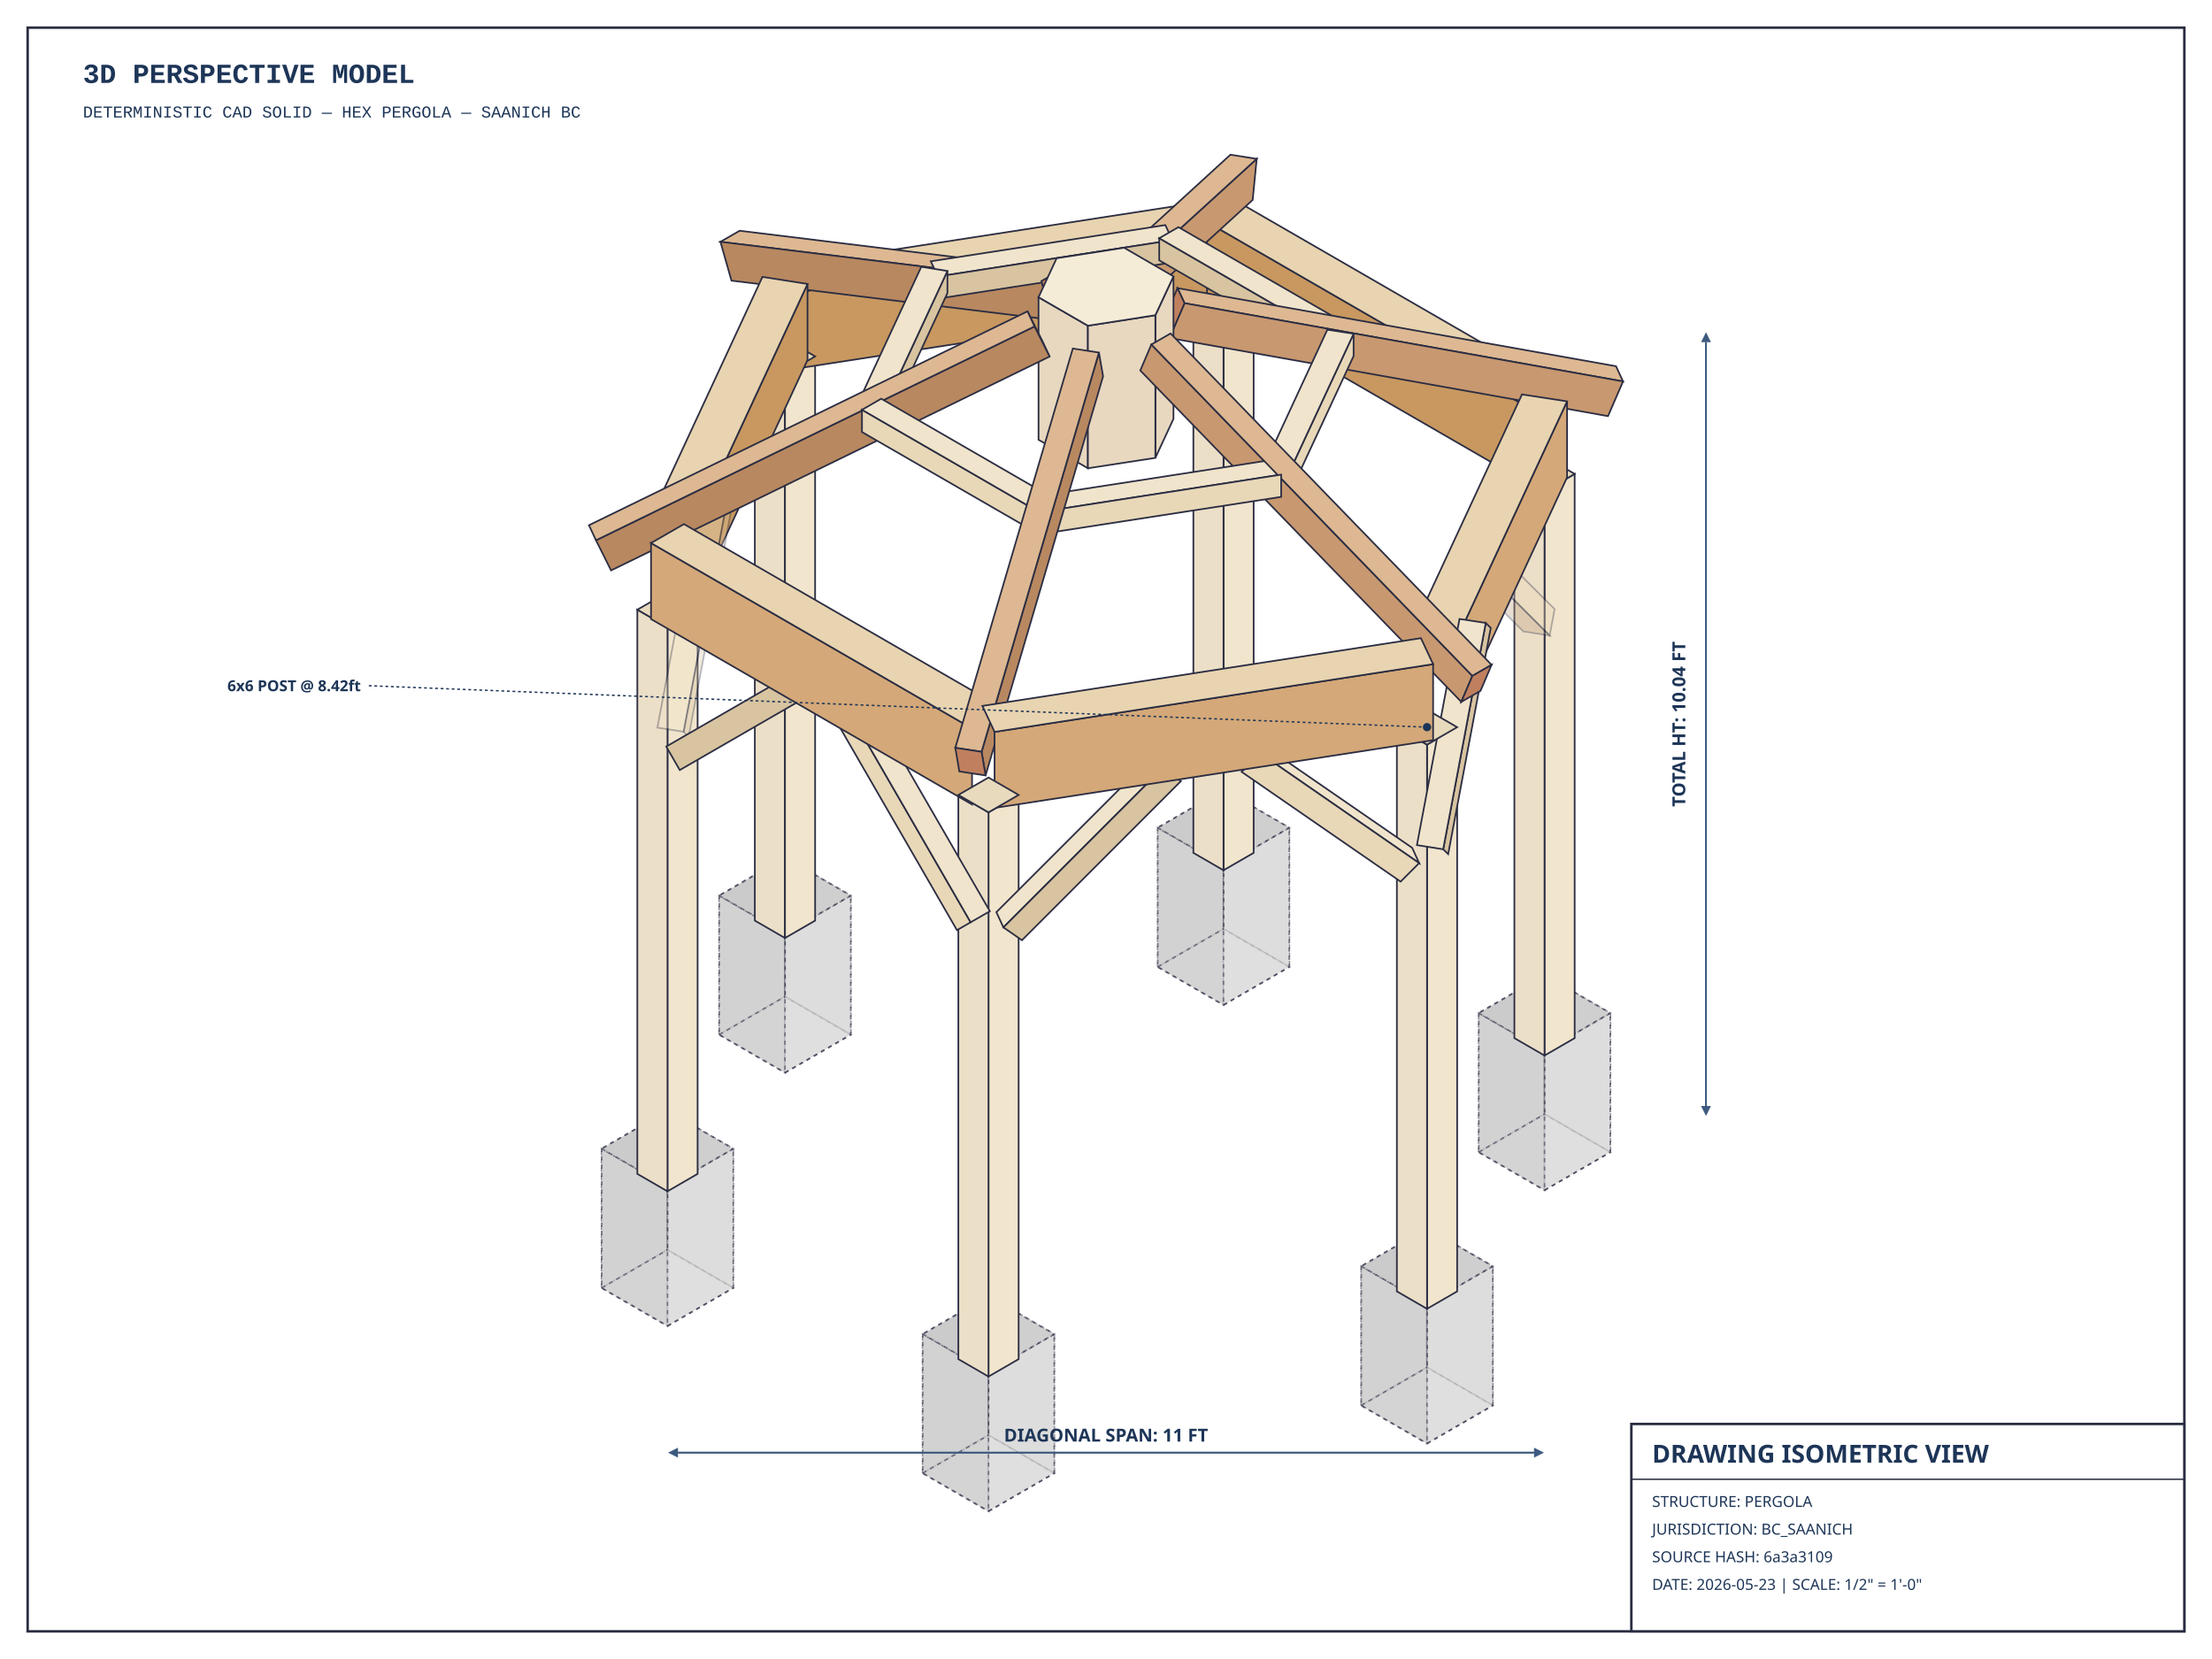
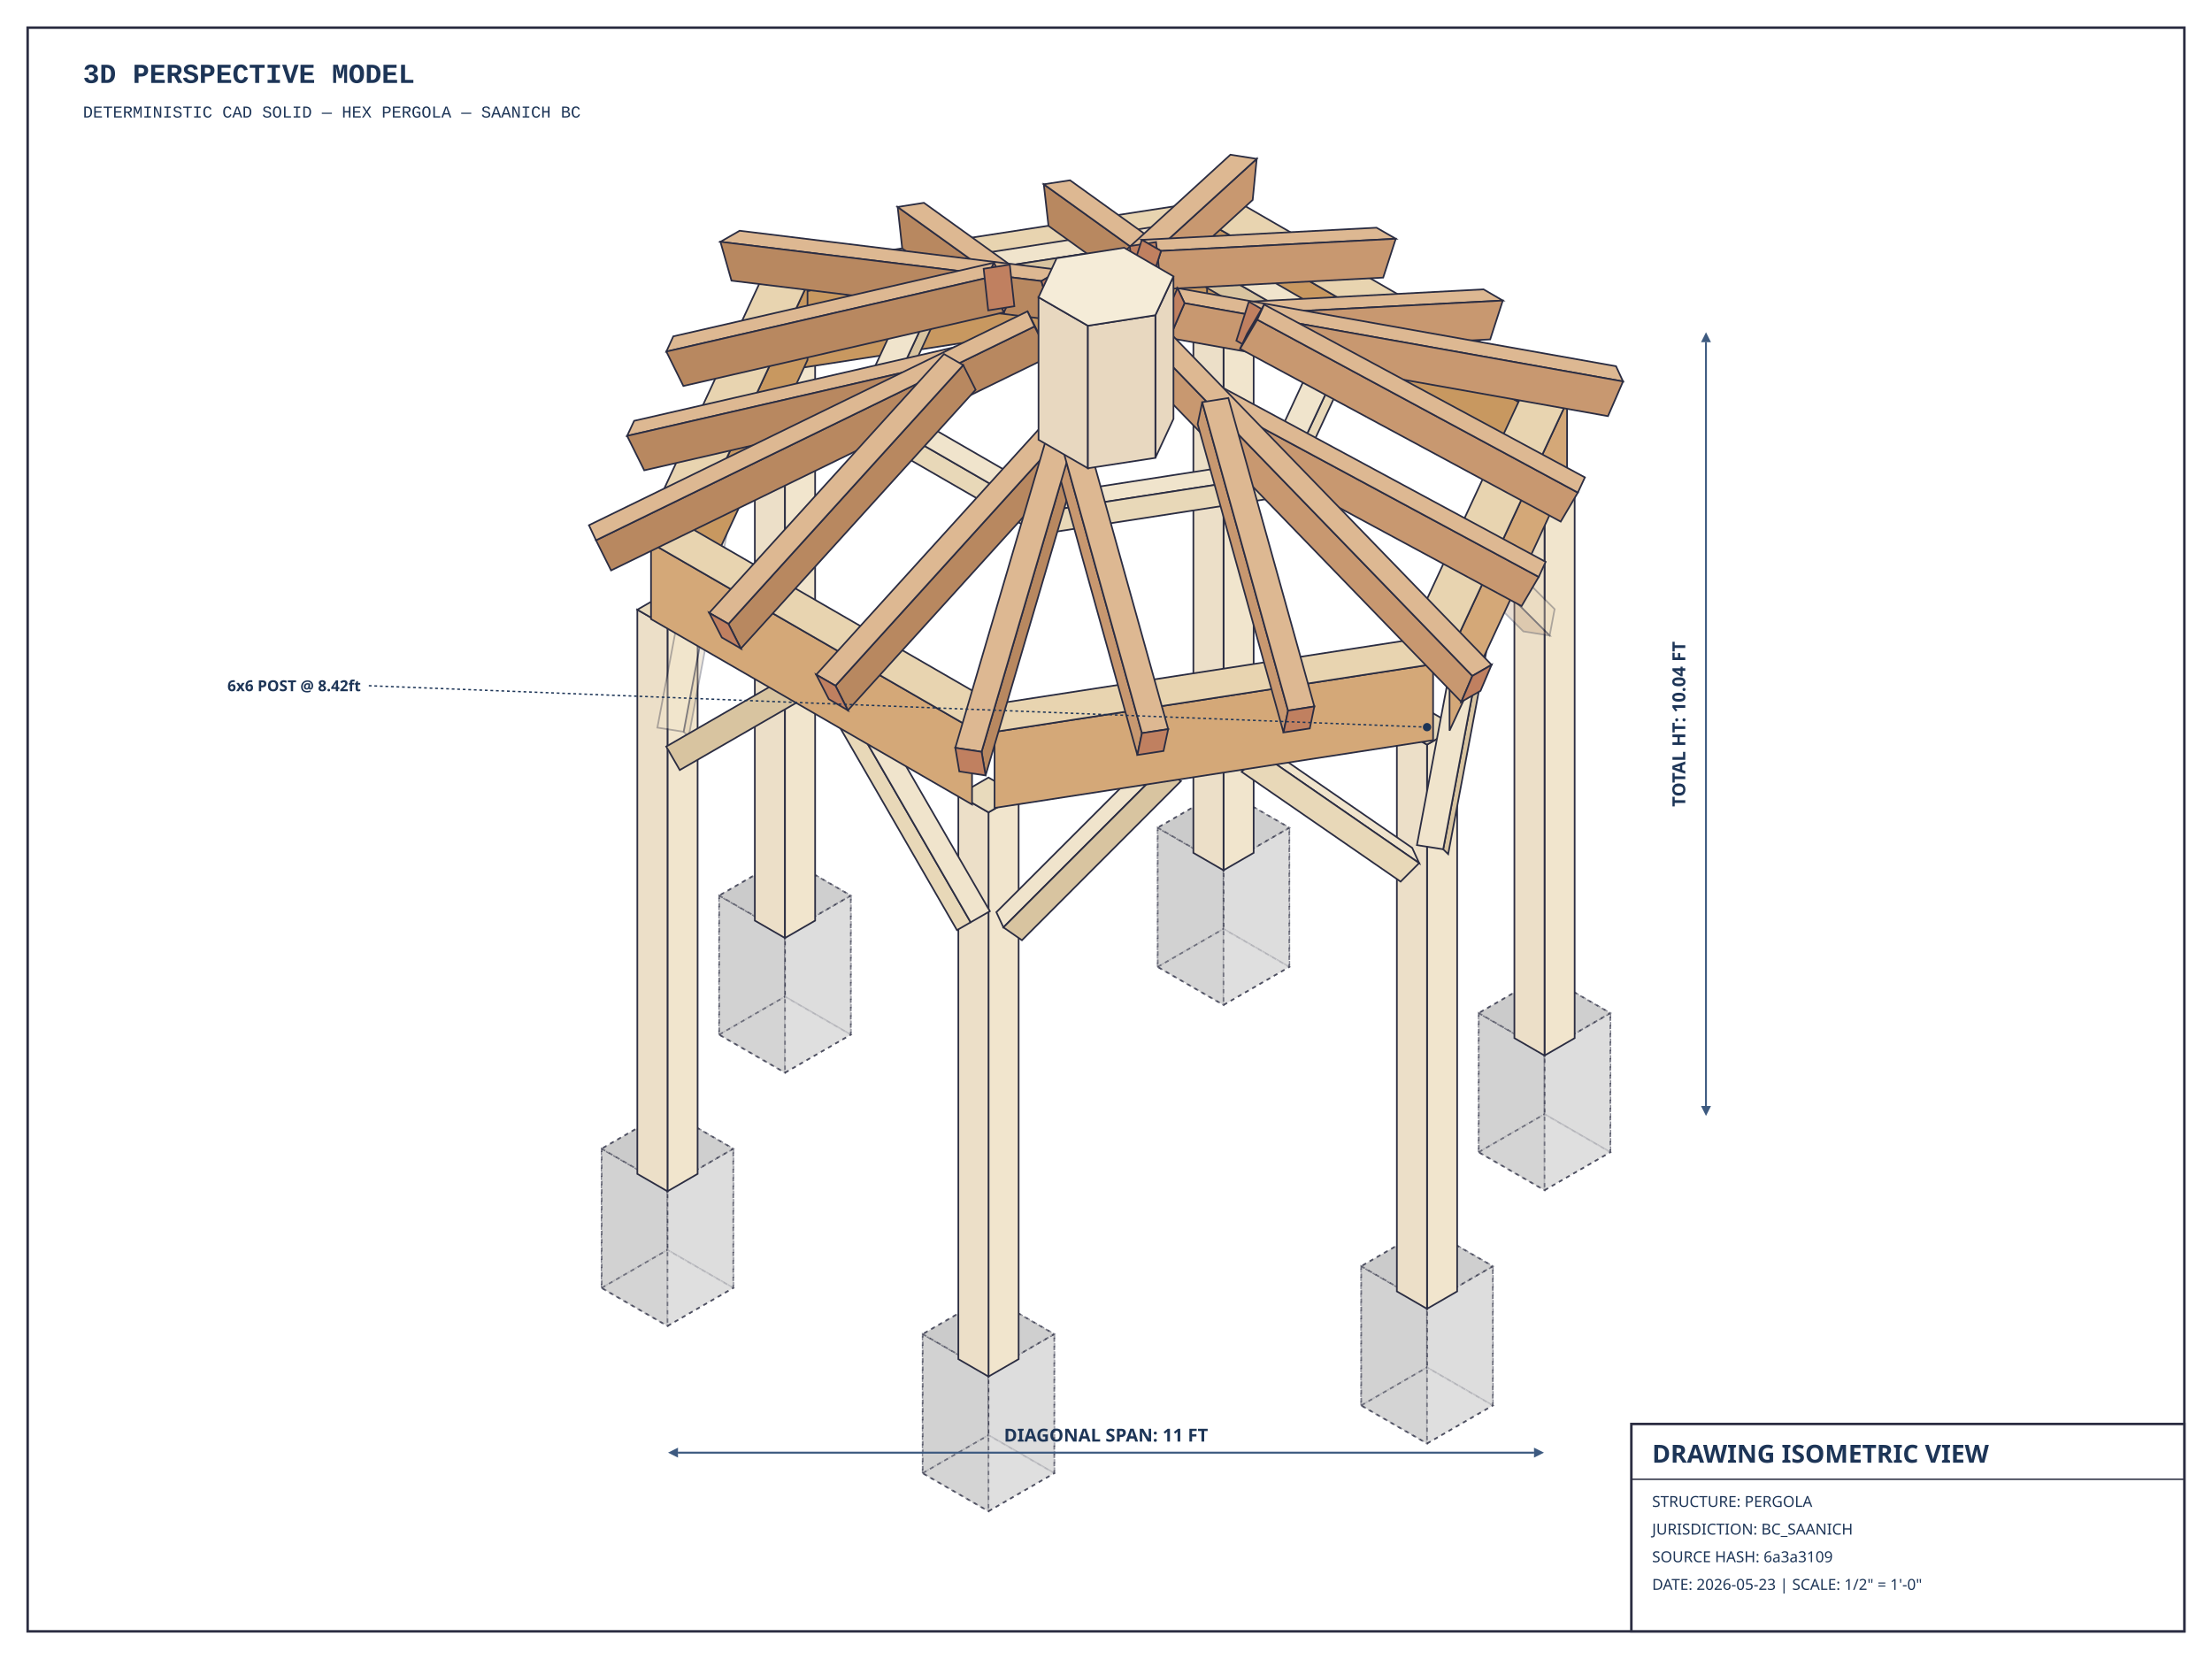
<svg xmlns="http://www.w3.org/2000/svg" viewBox="0 0 1600 1200" width="1600" height="1200">
  <defs>
    <marker id="arrowhead" viewBox="0 0 10 10" refX="0" refY="5" markerWidth="6" markerHeight="6" orient="auto-start-reverse">
      <path d="M 0 0 L 10 5 L 0 10 z" fill="#3d5a80" />
    </marker>
  </defs>
  <rect width="100%" height="100%" fill="#ffffff" />
  <rect x="20" y="20" width="1560" height="1160" fill="none" stroke="#2b2d42" stroke-width="1.8" />
  <polygon points="885.0,671.9 885.0,571.2 932.6,598.7 932.6,699.4" fill="#c0c0c0" stroke="#2b2d42" stroke-width="1.2" stroke-dasharray="3,3" data-role="footing" data-id="FT5" opacity="0.6" />
  <polygon points="837.4,699.4 837.4,598.7 885.0,571.2 885.0,671.9" fill="#b0b0b0" stroke="#2b2d42" stroke-width="1.2" stroke-dasharray="3,3" opacity="0.6" />
  <polygon points="837.4,699.4 885.0,726.9 885.0,626.2 837.4,598.7" fill="#d3d3d3" stroke="#2b2d42" stroke-width="1.2" stroke-dasharray="3,3" opacity="0.6" />
  <polygon points="837.4,699.4 885.0,671.9 932.6,699.4 885.0,726.9" fill="#c8c8c8" stroke="#2b2d42" stroke-width="1.2" stroke-dasharray="3,3" opacity="0.6" />
  <polygon points="567.8,720.9 567.8,620.3 615.4,647.8 615.4,748.4" fill="#c0c0c0" stroke="#2b2d42" stroke-width="1.2" stroke-dasharray="3,3" data-role="footing" data-id="FT4" opacity="0.6" />
  <polygon points="885.0,726.9 932.6,699.4 932.6,598.7 885.0,626.2" fill="#e0e0e0" stroke="#2b2d42" stroke-width="1.2" stroke-dasharray="3,3" opacity="0.6" />
  <polygon points="520.2,748.4 520.2,647.8 567.8,620.3 567.8,720.9" fill="#b0b0b0" stroke="#2b2d42" stroke-width="1.2" stroke-dasharray="3,3" opacity="0.6" />
  <polygon points="520.2,748.4 567.8,775.9 567.8,675.3 520.2,647.8" fill="#d3d3d3" stroke="#2b2d42" stroke-width="1.2" stroke-dasharray="3,3" opacity="0.6" />
  <polygon points="520.2,748.4 567.8,720.9 615.4,748.4 567.8,775.9" fill="#c8c8c8" stroke="#2b2d42" stroke-width="1.2" stroke-dasharray="3,3" opacity="0.6" />
  <polygon points="837.4,598.7 885.0,626.2 932.6,598.7 885.0,571.2" fill="#c8c8c8" stroke="#2b2d42" stroke-width="1.2" stroke-dasharray="3,3" opacity="0.6" />
  <polygon points="567.8,775.9 615.4,748.4 615.4,647.8 567.8,675.3" fill="#e0e0e0" stroke="#2b2d42" stroke-width="1.2" stroke-dasharray="3,3" opacity="0.6" />
  <polygon points="520.2,647.8 567.8,675.3 615.4,647.8 567.8,620.3" fill="#c8c8c8" stroke="#2b2d42" stroke-width="1.2" stroke-dasharray="3,3" opacity="0.6" />
  <polygon points="1117.2,805.9 1117.2,705.3 1164.8,732.8 1164.8,833.4" fill="#c0c0c0" stroke="#2b2d42" stroke-width="1.2" stroke-dasharray="3,3" data-role="footing" data-id="FT6" opacity="0.6" />
  <polygon points="1069.6,833.4 1069.6,732.8 1117.2,705.3 1117.2,805.9" fill="#b0b0b0" stroke="#2b2d42" stroke-width="1.2" stroke-dasharray="3,3" opacity="0.6" />
  <polygon points="1069.6,833.4 1117.2,860.9 1117.2,760.3 1069.6,732.8" fill="#d3d3d3" stroke="#2b2d42" stroke-width="1.2" stroke-dasharray="3,3" opacity="0.6" />
  <polygon points="1069.6,833.4 1117.2,805.9 1164.8,833.4 1117.2,860.9" fill="#c8c8c8" stroke="#2b2d42" stroke-width="1.2" stroke-dasharray="3,3" opacity="0.6" />
  <polygon points="1117.2,860.9 1164.8,833.4 1164.8,732.8 1117.2,760.3" fill="#e0e0e0" stroke="#2b2d42" stroke-width="1.2" stroke-dasharray="3,3" opacity="0.6" />
  <polygon points="1069.6,732.8 1117.2,760.3 1164.8,732.8 1117.2,705.3" fill="#c8c8c8" stroke="#2b2d42" stroke-width="1.2" stroke-dasharray="3,3" opacity="0.6" />
  <polygon points="482.8,904.1 482.8,803.4 530.4,830.9 530.4,931.6" fill="#c0c0c0" stroke="#2b2d42" stroke-width="1.2" stroke-dasharray="3,3" data-role="footing" data-id="FT3" opacity="0.6" />
  <polygon points="435.2,931.6 435.2,830.9 482.8,803.4 482.8,904.1" fill="#b0b0b0" stroke="#2b2d42" stroke-width="1.2" stroke-dasharray="3,3" opacity="0.6" />
  <polygon points="435.2,931.6 482.8,959.1 482.8,858.4 435.2,830.9" fill="#d3d3d3" stroke="#2b2d42" stroke-width="1.2" stroke-dasharray="3,3" opacity="0.6" />
  <polygon points="435.2,931.6 482.8,904.1 530.4,931.6 482.8,959.1" fill="#c8c8c8" stroke="#2b2d42" stroke-width="1.2" stroke-dasharray="3,3" opacity="0.6" />
  <polygon points="482.8,959.1 530.4,931.6 530.4,830.9 482.8,858.4" fill="#e0e0e0" stroke="#2b2d42" stroke-width="1.2" stroke-dasharray="3,3" opacity="0.6" />
  <polygon points="435.2,830.9 482.8,858.4 530.4,830.9 482.8,803.4" fill="#c8c8c8" stroke="#2b2d42" stroke-width="1.2" stroke-dasharray="3,3" opacity="0.6" />
  <polygon points="1032.2,989.1 1032.2,888.4 1079.8,915.9 1079.8,1016.6" fill="#c0c0c0" stroke="#2b2d42" stroke-width="1.2" stroke-dasharray="3,3" data-role="footing" data-id="FT1" opacity="0.6" />
  <polygon points="984.6,1016.6 984.6,915.9 1032.2,888.4 1032.2,989.1" fill="#b0b0b0" stroke="#2b2d42" stroke-width="1.2" stroke-dasharray="3,3" opacity="0.6" />
  <polygon points="984.6,1016.6 1032.2,1044.1 1032.2,943.4 984.6,915.9" fill="#d3d3d3" stroke="#2b2d42" stroke-width="1.2" stroke-dasharray="3,3" opacity="0.6" />
  <polygon points="984.6,1016.6 1032.2,989.1 1079.8,1016.6 1032.2,1044.1" fill="#c8c8c8" stroke="#2b2d42" stroke-width="1.2" stroke-dasharray="3,3" opacity="0.6" />
  <polygon points="715.0,1038.1 715.0,937.5 762.6,965.0 762.6,1065.6" fill="#c0c0c0" stroke="#2b2d42" stroke-width="1.2" stroke-dasharray="3,3" data-role="footing" data-id="FT2" opacity="0.6" />
  <polygon points="1032.2,1044.1 1079.8,1016.6 1079.8,915.9 1032.2,943.4" fill="#e0e0e0" stroke="#2b2d42" stroke-width="1.2" stroke-dasharray="3,3" opacity="0.6" />
  <polygon points="667.4,1065.6 667.4,965.0 715.0,937.5 715.0,1038.1" fill="#b0b0b0" stroke="#2b2d42" stroke-width="1.2" stroke-dasharray="3,3" opacity="0.6" />
  <polygon points="667.4,1065.6 715.0,1093.1 715.0,992.5 667.4,965.0" fill="#d3d3d3" stroke="#2b2d42" stroke-width="1.2" stroke-dasharray="3,3" opacity="0.6" />
  <polygon points="667.4,1065.6 715.0,1038.1 762.6,1065.6 715.0,1093.1" fill="#c8c8c8" stroke="#2b2d42" stroke-width="1.2" stroke-dasharray="3,3" opacity="0.6" />
  <polygon points="984.6,915.9 1032.2,943.4 1079.8,915.9 1032.2,888.4" fill="#c8c8c8" stroke="#2b2d42" stroke-width="1.2" stroke-dasharray="3,3" opacity="0.6" />
  <polygon points="715.0,1093.1 762.6,1065.6 762.6,965.0 715.0,992.5" fill="#e0e0e0" stroke="#2b2d42" stroke-width="1.2" stroke-dasharray="3,3" opacity="0.6" />
  <polygon points="667.4,965.0 715.0,992.5 762.6,965.0 715.0,937.5" fill="#c8c8c8" stroke="#2b2d42" stroke-width="1.2" stroke-dasharray="3,3" opacity="0.6" />
  <polygon points="885.0,629.5 906.8,616.9 906.8,208.8 885.0,221.4" fill="#f1e5cd" stroke="#2b2d42" stroke-width="1.2" data-role="post" data-id="P5" />
  <polygon points="863.2,616.9 885.0,629.5 885.0,221.4 863.2,208.8" fill="#ecdfc8" stroke="#2b2d42" stroke-width="1.2" />
  <polygon points="546.0,665.9 567.8,678.5 567.8,270.4 546.0,257.8" fill="#ecdfc8" stroke="#2b2d42" stroke-width="1.2" data-role="post" data-id="P4" />
  <polygon points="567.8,678.5 589.6,665.9 589.6,257.8 567.8,270.4" fill="#f1e5cd" stroke="#2b2d42" stroke-width="1.2" />
  <polygon points="863.2,208.8 885.0,221.4 906.8,208.8 885.0,196.2" fill="#e8dabc" stroke="#2b2d42" stroke-width="1.2" />
  <polygon points="1117.2,763.5 1139.0,750.9 1139.0,342.8 1117.2,355.4" fill="#f1e5cd" stroke="#2b2d42" stroke-width="1.2" data-role="post" data-id="P6" />
  <polygon points="1095.4,750.9 1117.2,763.5 1117.2,355.4 1095.4,342.8" fill="#ecdfc8" stroke="#2b2d42" stroke-width="1.2" />
-   <polygon points="572.2,267.2 889.4,218.2 889.4,163.2 572.2,212.2" fill="#c89860" stroke="#2b2d42" stroke-width="1.2" data-role="beam" data-id="B4" />
  <polygon points="546.0,257.8 567.8,270.4 589.6,257.8 567.8,245.2" fill="#e8dabc" stroke="#2b2d42" stroke-width="1.2" />
-   <polygon points="563.4,193.4 572.2,212.2 889.4,163.2 880.6,144.4" fill="#e8d4b0" stroke="#2b2d42" stroke-width="1.2" />
-   <polygon points="873.1,215.6 1105.3,349.7 1105.3,294.7 873.1,160.6" fill="#c89860" stroke="#2b2d42" stroke-width="1.2" data-role="beam" data-id="B5" />
-   <polygon points="896.9,146.9 873.1,160.6 1105.3,294.7 1129.1,281.0" fill="#e8d4b0" stroke="#2b2d42" stroke-width="1.2" />
-   <polygon points="906.1,144.6 909.0,114.9 824.0,192.4 821.1,222.2" fill="#c89870" stroke="#2b2d42" stroke-width="1.2" data-role="rafter" data-id="R5" />
-   <polygon points="909.0,114.9 890.0,111.9 805.1,189.5 824.0,192.4" fill="#ddb892" stroke="#2b2d42" stroke-width="1.2" />
  <polygon points="1095.4,342.8 1117.2,355.4 1139.0,342.8 1117.2,330.2" fill="#e8dabc" stroke="#2b2d42" stroke-width="1.2" />
  <polygon points="482.8,861.7 504.6,849.1 504.6,441.0 482.8,453.6" fill="#f1e5cd" stroke="#2b2d42" stroke-width="1.2" data-role="post" data-id="P3" />
  <polygon points="461.0,849.1 482.8,861.7 482.8,453.6 461.0,441.0" fill="#ecdfc8" stroke="#2b2d42" stroke-width="1.2" />
+   <polygon points="1032.2,946.7 1054.0,934.1 1054.0,526.0 1032.2,538.6" fill="#f1e5cd" stroke="#2b2d42" stroke-width="1.2" data-role="post" data-id="P1" />
+   <polygon points="1010.4,934.1 1032.2,946.7 1032.2,538.6 1010.4,526.0" fill="#ecdfc8" stroke="#2b2d42" stroke-width="1.2" />
+   <polygon points="461.0,441.0 482.8,453.6 504.6,441.0 482.8,428.4" fill="#e8dabc" stroke="#2b2d42" stroke-width="1.2" />
+   <polygon points="1120.9,459.7 1090.1,428.9 1071.1,425.9 1101.9,456.7" fill="#c0a080" stroke="#2b2d42" stroke-width="1.2" data-role="brace" data-id="Brace5a" opacity="0.35" />
+   <polygon points="1120.9,459.7 1124.5,440.6 1093.7,409.8 1090.1,428.9" fill="#e8d8b8" stroke="#2b2d42" stroke-width="1.2" opacity="0.35" />
+   <polygon points="498.1,532.9 528.9,369.2 525.3,365.6 494.5,529.3" fill="#d8c4a0" stroke="#2b2d42" stroke-width="1.2" data-role="brace" data-id="Brace2a" opacity="0.35" />
+   <polygon points="475.5,526.3 494.5,529.3 525.3,365.6 506.3,362.7" fill="#f0e4cc" stroke="#2b2d42" stroke-width="1.2" opacity="0.35" />
+   <polygon points="715.0,995.7 736.8,983.1 736.8,575.0 715.0,587.6" fill="#f1e5cd" stroke="#2b2d42" stroke-width="1.2" data-role="post" data-id="P2" />
+   <polygon points="693.2,983.1 715.0,995.7 715.0,587.6 693.2,575.0" fill="#ecdfc8" stroke="#2b2d42" stroke-width="1.2" />
+   <polygon points="572.2,267.2 889.4,218.2 889.4,163.2 572.2,212.2" fill="#c89860" stroke="#2b2d42" stroke-width="1.2" data-role="beam" data-id="B4" />
+   <polygon points="563.4,193.4 572.2,212.2 889.4,163.2 880.6,144.4" fill="#e8d4b0" stroke="#2b2d42" stroke-width="1.2" />
+   <polygon points="1010.4,526.0 1032.2,538.6 1054.0,526.0 1032.2,513.4" fill="#e8dabc" stroke="#2b2d42" stroke-width="1.2" />
+   <polygon points="873.1,215.6 1105.3,349.7 1105.3,294.7 873.1,160.6" fill="#c89860" stroke="#2b2d42" stroke-width="1.2" data-role="beam" data-id="B5" />
+   <polygon points="896.9,146.9 873.1,160.6 1105.3,294.7 1129.1,281.0" fill="#e8d4b0" stroke="#2b2d42" stroke-width="1.2" />
+   <polygon points="491.7,557.0 575.9,508.4 566.1,491.4 481.9,540.0" fill="#d8c4a0" stroke="#2b2d42" stroke-width="1.2" data-role="brace" data-id="Brace1b" />
+   <polygon points="1047.5,617.8 1078.3,454.2 1074.7,450.6 1043.9,614.3" fill="#d8c4a0" stroke="#2b2d42" stroke-width="1.2" data-role="brace" data-id="Brace5b" />
+   <polygon points="1024.9,611.3 1043.9,614.3 1074.7,450.6 1055.7,447.7" fill="#f0e4cc" stroke="#2b2d42" stroke-width="1.2" />
+   <polygon points="693.2,575.0 715.0,587.6 736.8,575.0 715.0,562.4" fill="#e8dabc" stroke="#2b2d42" stroke-width="1.2" />
+   <polygon points="499.1,443.5 584.1,260.4 584.1,205.4 499.1,388.5" fill="#c89860" stroke="#2b2d42" stroke-width="1.2" data-role="beam" data-id="B3" />
+   <polygon points="1026.5,624.3 1021.5,613.3 906.4,533.9 911.5,544.8" fill="#f0e4cc" stroke="#2b2d42" stroke-width="1.2" data-role="brace" data-id="Brace0a" />
+   <polygon points="1013.1,637.7 1026.5,624.3 911.5,544.8 898.1,558.3" fill="#e8d8b8" stroke="#2b2d42" stroke-width="1.2" />
+   <polygon points="466.5,383.5 499.1,388.5 584.1,205.4 551.5,200.3" fill="#e8d4b0" stroke="#2b2d42" stroke-width="1.2" />
+   <polygon points="692.2,672.8 702.1,667.1 617.9,521.3 608.0,527.0" fill="#e8d8b8" stroke="#2b2d42" stroke-width="1.2" data-role="brace" data-id="Brace1a" />
+   <polygon points="702.1,667.1 716.0,659.1 631.7,513.3 617.9,521.3" fill="#f0e4cc" stroke="#2b2d42" stroke-width="1.2" />
+   <polygon points="720.7,659.8 725.8,670.8 840.8,555.8 835.7,544.8" fill="#f0e4cc" stroke="#2b2d42" stroke-width="1.2" data-role="brace" data-id="Brace0b" />
+   <polygon points="739.2,680.1 854.2,565.0 840.8,555.8 725.8,670.8" fill="#d8c4a0" stroke="#2b2d42" stroke-width="1.2" />
+   <polygon points="1133.5,345.3 1133.5,290.3 1048.5,473.5 1048.5,528.5" fill="#d4a878" stroke="#2b2d42" stroke-width="1.2" data-role="beam" data-id="B6" />
+   <polygon points="1133.5,290.3 1100.9,285.3 1015.9,468.4 1048.5,473.5" fill="#e8d4b0" stroke="#2b2d42" stroke-width="1.2" />
+   <polygon points="703.1,581.9 703.1,526.9 470.9,392.8 470.9,447.8" fill="#d4a878" stroke="#2b2d42" stroke-width="1.2" data-role="beam" data-id="B2" />
+   <polygon points="703.1,526.9 726.9,513.2 494.7,379.1 470.9,392.8" fill="#e8d4b0" stroke="#2b2d42" stroke-width="1.2" />
+   <polygon points="1036.6,535.4 1036.6,480.4 719.4,529.4 719.4,584.4" fill="#d4a878" stroke="#2b2d42" stroke-width="1.2" data-role="beam" data-id="B1" />
+   <polygon points="1036.6,480.4 1027.8,461.6 710.6,510.6 719.4,529.4" fill="#e8d4b0" stroke="#2b2d42" stroke-width="1.2" />
+   <polygon points="673.3,189.0 678.4,200.0 848.0,173.7 842.9,162.8" fill="#f0e4cc" stroke="#2b2d42" stroke-width="1.2" data-role="purlin" data-id="Purlin4" />
+   <polygon points="678.4,216.0 848.0,189.8 848.0,173.7 678.4,200.0" fill="#d8c4a0" stroke="#2b2d42" stroke-width="1.2" />
+   <polygon points="838.5,188.3 962.6,260.0 962.6,244.0 838.5,172.3" fill="#d8c4a0" stroke="#2b2d42" stroke-width="1.2" data-role="purlin" data-id="Purlin5" />
+   <polygon points="852.4,164.3 838.5,172.3 962.6,244.0 976.5,235.9" fill="#f0e4cc" stroke="#2b2d42" stroke-width="1.2" />
+   <polygon points="639.9,309.9 685.3,212.0 685.3,196.0 639.9,293.9" fill="#d8c4a0" stroke="#2b2d42" stroke-width="1.2" data-role="purlin" data-id="Purlin3" />
+   <polygon points="620.9,290.9 639.9,293.9 685.3,196.0 666.4,193.0" fill="#f0e4cc" stroke="#2b2d42" stroke-width="1.2" />
+   <polygon points="979.1,257.5 979.1,241.4 933.6,339.3 933.6,355.4" fill="#e8d8b8" stroke="#2b2d42" stroke-width="1.2" data-role="purlin" data-id="Purlin6" />
+   <polygon points="979.1,241.4 960.1,238.5 914.7,336.4 933.6,339.3" fill="#f0e4cc" stroke="#2b2d42" stroke-width="1.2" />
+   <polygon points="747.6,384.1 747.6,368.1 623.5,296.4 623.5,312.5" fill="#e8d8b8" stroke="#2b2d42" stroke-width="1.2" data-role="purlin" data-id="Purlin2" />
+   <polygon points="747.6,368.1 761.5,360.1 637.4,288.4 623.5,296.4" fill="#f0e4cc" stroke="#2b2d42" stroke-width="1.2" />
+   <polygon points="926.7,343.3 921.6,332.4 752.0,358.6 757.1,369.6" fill="#f0e4cc" stroke="#2b2d42" stroke-width="1.2" data-role="purlin" data-id="Purlin1" />
+   <polygon points="926.7,359.4 926.7,343.3 757.1,369.6 757.1,385.6" fill="#e8d8b8" stroke="#2b2d42" stroke-width="1.2" />
+   <polygon points="758.4,163.4 820.5,208.1 817.2,178.0 755.0,133.3" fill="#b88860" stroke="#2b2d42" stroke-width="1.2" data-role="rafter" data-id="Jack3b" />
+   <polygon points="774.0,130.4 755.0,133.3 817.2,178.0 836.2,175.1" fill="#ddb892" stroke="#2b2d42" stroke-width="1.2" />
+   <polygon points="906.1,144.6 909.0,114.9 824.0,192.4 821.1,222.2" fill="#c89870" stroke="#2b2d42" stroke-width="1.2" data-role="rafter" data-id="R5" />
+   <polygon points="909.0,114.9 890.0,111.9 805.1,189.5 824.0,192.4" fill="#ddb892" stroke="#2b2d42" stroke-width="1.2" />
+   <polygon points="652.6,179.7 714.8,224.5 711.5,194.4 649.3,149.7" fill="#b88860" stroke="#2b2d42" stroke-width="1.2" data-role="rafter" data-id="Jack3a" />
+   <polygon points="668.3,146.7 649.3,149.7 711.5,194.4 730.4,191.4" fill="#ddb892" stroke="#2b2d42" stroke-width="1.2" />
+   <polygon points="1009.6,172.7 995.7,164.7 825.9,173.5 839.8,181.5" fill="#ddb892" stroke="#2b2d42" stroke-width="1.2" data-role="rafter" data-id="Jack4a" />
+   <polygon points="1000.5,200.8 1009.6,172.7 839.8,181.5 830.8,209.7" fill="#c89870" stroke="#2b2d42" stroke-width="1.2" />
  <polygon points="535.0,166.9 521.1,174.9 753.3,203.3 767.2,195.3" fill="#ddb892" stroke="#2b2d42" stroke-width="1.2" data-role="rafter" data-id="R4" />
  <polygon points="529.1,203.0 761.3,231.4 753.3,203.3 521.1,174.9" fill="#b88860" stroke="#2b2d42" stroke-width="1.2" />
-   <polygon points="1120.9,459.7 1090.1,428.9 1071.1,425.9 1101.9,456.7" fill="#c0a080" stroke="#2b2d42" stroke-width="1.2" data-role="brace" data-id="Brace5a" opacity="0.35" />
-   <polygon points="1120.9,459.7 1124.5,440.6 1093.7,409.8 1090.1,428.9" fill="#e8d8b8" stroke="#2b2d42" stroke-width="1.2" opacity="0.35" />
-   <polygon points="499.1,443.5 584.1,260.4 584.1,205.4 499.1,388.5" fill="#c89860" stroke="#2b2d42" stroke-width="1.2" data-role="beam" data-id="B3" />
-   <polygon points="673.3,189.0 678.4,200.0 848.0,173.7 842.9,162.8" fill="#f0e4cc" stroke="#2b2d42" stroke-width="1.2" data-role="purlin" data-id="Purlin4" />
-   <polygon points="678.4,216.0 848.0,189.8 848.0,173.7 678.4,200.0" fill="#d8c4a0" stroke="#2b2d42" stroke-width="1.2" />
-   <polygon points="498.1,532.9 528.9,369.2 525.3,365.6 494.5,529.3" fill="#d8c4a0" stroke="#2b2d42" stroke-width="1.2" data-role="brace" data-id="Brace2a" opacity="0.35" />
-   <polygon points="466.5,383.5 499.1,388.5 584.1,205.4 551.5,200.3" fill="#e8d4b0" stroke="#2b2d42" stroke-width="1.2" />
-   <polygon points="475.5,526.3 494.5,529.3 525.3,365.6 506.3,362.7" fill="#f0e4cc" stroke="#2b2d42" stroke-width="1.2" opacity="0.35" />
-   <polygon points="838.5,188.3 962.6,260.0 962.6,244.0 838.5,172.3" fill="#d8c4a0" stroke="#2b2d42" stroke-width="1.2" data-role="purlin" data-id="Purlin5" />
-   <polygon points="852.4,164.3 838.5,172.3 962.6,244.0 976.5,235.9" fill="#f0e4cc" stroke="#2b2d42" stroke-width="1.2" />
+   <polygon points="1087.0,217.4 1073.1,209.3 903.3,218.2 917.2,226.2" fill="#ddb892" stroke="#2b2d42" stroke-width="1.2" data-role="rafter" data-id="Jack4b" />
+   <polygon points="1077.9,245.5 1087.0,217.4 917.2,226.2 908.2,254.4" fill="#c89870" stroke="#2b2d42" stroke-width="1.2" />
+   <polygon points="487.0,243.3 482.0,254.3 713.9,201.0 719.0,190.0" fill="#ddb892" stroke="#2b2d42" stroke-width="1.2" data-role="rafter" data-id="Jack2b" />
+   <polygon points="494.3,279.2 726.2,225.9 713.9,201.0 482.0,254.3" fill="#b88860" stroke="#2b2d42" stroke-width="1.2" />
+   <polygon points="839.5,205.2 836.2,175.1 817.2,178.0 820.5,208.1" fill="#c08060" stroke="#2b2d42" stroke-width="1.2" />
+   <polygon points="830.8,209.7 839.8,181.5 825.9,173.5 816.9,201.7" fill="#c08060" stroke="#2b2d42" stroke-width="1.2" />
+   <polygon points="731.3,214.9 719.0,190.0 713.9,201.0 726.2,225.9" fill="#c08060" stroke="#2b2d42" stroke-width="1.2" />
+   <polygon points="733.7,221.5 730.4,191.4 711.5,194.4 714.8,224.5" fill="#c08060" stroke="#2b2d42" stroke-width="1.2" />
  <polygon points="1174.0,275.9 1168.9,264.9 851.7,208.4 856.8,219.3" fill="#ddb892" stroke="#2b2d42" stroke-width="1.2" data-role="rafter" data-id="R6" />
  <polygon points="1163.1,301.0 1174.0,275.9 856.8,219.3 845.9,244.5" fill="#c89870" stroke="#2b2d42" stroke-width="1.2" />
-   <polygon points="639.9,309.9 685.3,212.0 685.3,196.0 639.9,293.9" fill="#d8c4a0" stroke="#2b2d42" stroke-width="1.2" data-role="purlin" data-id="Purlin3" />
-   <polygon points="1032.2,946.7 1054.0,934.1 1054.0,526.0 1032.2,538.6" fill="#f1e5cd" stroke="#2b2d42" stroke-width="1.2" data-role="post" data-id="P1" />
-   <polygon points="1010.4,934.1 1032.2,946.7 1032.2,538.6 1010.4,526.0" fill="#ecdfc8" stroke="#2b2d42" stroke-width="1.2" />
-   <polygon points="620.9,290.9 639.9,293.9 685.3,196.0 666.4,193.0" fill="#f0e4cc" stroke="#2b2d42" stroke-width="1.2" />
-   <polygon points="461.0,441.0 482.8,453.6 504.6,441.0 482.8,428.4" fill="#e8dabc" stroke="#2b2d42" stroke-width="1.2" />
+   <polygon points="458.7,304.4 453.6,315.3 685.6,262.0 690.6,251.1" fill="#ddb892" stroke="#2b2d42" stroke-width="1.2" data-role="rafter" data-id="Jack2a" />
  <polygon points="821.1,222.2 824.0,192.4 805.1,189.5 802.1,219.2" fill="#c08060" stroke="#2b2d42" stroke-width="1.2" />
+   <polygon points="466.0,340.2 697.9,286.9 685.6,262.0 453.6,315.3" fill="#b88860" stroke="#2b2d42" stroke-width="1.2" />
+   <polygon points="908.2,254.4 917.2,226.2 903.3,218.2 894.3,246.4" fill="#c08060" stroke="#2b2d42" stroke-width="1.2" />
+   <polygon points="897.0,252.3 909.4,231.2 914.4,220.3 902.1,241.3" fill="#c08060" stroke="#2b2d42" stroke-width="1.2" data-role="rafter" data-id="Jack5a" />
+   <polygon points="1128.9,377.3 1141.3,356.3 909.4,231.2 897.0,252.3" fill="#c89870" stroke="#2b2d42" stroke-width="1.2" />
+   <polygon points="1141.3,356.3 1146.4,345.3 914.4,220.3 909.4,231.2" fill="#ddb892" stroke="#2b2d42" stroke-width="1.2" />
  <polygon points="775.2,223.4 767.2,195.3 753.3,203.3 761.3,231.4" fill="#c08060" stroke="#2b2d42" stroke-width="1.2" />
-   <polygon points="1133.5,345.3 1133.5,290.3 1048.5,473.5 1048.5,528.5" fill="#d4a878" stroke="#2b2d42" stroke-width="1.2" data-role="beam" data-id="B6" />
-   <polygon points="491.7,557.0 575.9,508.4 566.1,491.4 481.9,540.0" fill="#d8c4a0" stroke="#2b2d42" stroke-width="1.2" data-role="brace" data-id="Brace1b" />
-   <polygon points="1047.5,617.8 1078.3,454.2 1074.7,450.6 1043.9,614.3" fill="#d8c4a0" stroke="#2b2d42" stroke-width="1.2" data-role="brace" data-id="Brace5b" />
-   <polygon points="1133.5,290.3 1100.9,285.3 1015.9,468.4 1048.5,473.5" fill="#e8d4b0" stroke="#2b2d42" stroke-width="1.2" />
  <polygon points="845.9,244.5 856.8,219.3 851.7,208.4 840.8,233.5" fill="#c08060" stroke="#2b2d42" stroke-width="1.2" />
-   <polygon points="848.8,303.0 835.7,331.2 835.7,228.0 848.8,199.9" fill="#e8d8c0" stroke="#2b2d42" stroke-width="1.2" data-role="hub" data-id="HUB" />
-   <polygon points="1024.9,611.3 1043.9,614.3 1074.7,450.6 1055.7,447.7" fill="#f0e4cc" stroke="#2b2d42" stroke-width="1.2" />
-   <polygon points="979.1,257.5 979.1,241.4 933.6,339.3 933.6,355.4" fill="#e8d8b8" stroke="#2b2d42" stroke-width="1.2" data-role="purlin" data-id="Purlin6" />
-   <polygon points="786.9,338.7 751.2,318.1 751.2,215.0 786.9,235.6" fill="#e8d8c0" stroke="#2b2d42" stroke-width="1.2" />
-   <polygon points="979.1,241.4 960.1,238.5 914.7,336.4 933.6,339.3" fill="#f0e4cc" stroke="#2b2d42" stroke-width="1.2" />
+   <polygon points="703.0,275.9 690.6,251.1 685.6,262.0 697.9,286.9" fill="#c08060" stroke="#2b2d42" stroke-width="1.2" />
  <polygon points="754.1,246.9 743.2,225.2 748.3,236.1 759.2,257.9" fill="#c08060" stroke="#2b2d42" stroke-width="1.2" data-role="rafter" data-id="R3" />
-   <polygon points="715.0,995.7 736.8,983.1 736.8,575.0 715.0,587.6" fill="#f1e5cd" stroke="#2b2d42" stroke-width="1.2" data-role="post" data-id="P2" />
-   <polygon points="693.2,983.1 715.0,995.7 715.0,587.6 693.2,575.0" fill="#ecdfc8" stroke="#2b2d42" stroke-width="1.2" />
  <polygon points="442.0,412.6 759.2,257.9 748.3,236.1 431.1,390.8" fill="#b88860" stroke="#2b2d42" stroke-width="1.2" />
-   <polygon points="835.7,331.2 786.9,338.7 786.9,235.6 835.7,228.0" fill="#e8d8c0" stroke="#2b2d42" stroke-width="1.2" />
  <polygon points="426.0,379.9 431.1,390.8 748.3,236.1 743.2,225.2" fill="#ddb892" stroke="#2b2d42" stroke-width="1.2" />
-   <polygon points="835.7,228.0 786.9,235.6 751.2,215.0 764.3,186.8 813.1,179.2 848.8,199.9" fill="#f5ecd8" stroke="#2b2d42" stroke-width="1.2" />
-   <polygon points="1026.5,624.3 1021.5,613.3 906.4,533.9 911.5,544.8" fill="#f0e4cc" stroke="#2b2d42" stroke-width="1.2" data-role="brace" data-id="Brace0a" />
-   <polygon points="747.6,384.1 747.6,368.1 623.5,296.4 623.5,312.5" fill="#e8d8b8" stroke="#2b2d42" stroke-width="1.2" data-role="purlin" data-id="Purlin2" />
-   <polygon points="747.6,368.1 761.5,360.1 637.4,288.4 623.5,296.4" fill="#f0e4cc" stroke="#2b2d42" stroke-width="1.2" />
-   <polygon points="1013.1,637.7 1026.5,624.3 911.5,544.8 898.1,558.3" fill="#e8d8b8" stroke="#2b2d42" stroke-width="1.2" />
-   <polygon points="692.2,672.8 702.1,667.1 617.9,521.3 608.0,527.0" fill="#e8d8b8" stroke="#2b2d42" stroke-width="1.2" data-role="brace" data-id="Brace1a" />
-   <polygon points="702.1,667.1 716.0,659.1 631.7,513.3 617.9,521.3" fill="#f0e4cc" stroke="#2b2d42" stroke-width="1.2" />
-   <polygon points="1010.4,526.0 1032.2,538.6 1054.0,526.0 1032.2,513.4" fill="#e8dabc" stroke="#2b2d42" stroke-width="1.2" />
-   <polygon points="703.1,581.9 703.1,526.9 470.9,392.8 470.9,447.8" fill="#d4a878" stroke="#2b2d42" stroke-width="1.2" data-role="beam" data-id="B2" />
-   <polygon points="703.1,526.9 726.9,513.2 494.7,379.1 470.9,392.8" fill="#e8d4b0" stroke="#2b2d42" stroke-width="1.2" />
+   <polygon points="868.7,313.3 881.0,292.3 886.1,281.3 873.8,302.4" fill="#c08060" stroke="#2b2d42" stroke-width="1.2" data-role="rafter" data-id="Jack5b" />
+   <polygon points="1100.6,438.4 1113.0,417.3 881.0,292.3 868.7,313.3" fill="#c89870" stroke="#2b2d42" stroke-width="1.2" />
+   <polygon points="1113.0,417.3 1118.0,406.4 886.1,281.3 881.0,292.3" fill="#ddb892" stroke="#2b2d42" stroke-width="1.2" />
+   <polygon points="535.9,469.1 705.7,281.9 696.7,264.1 526.9,451.3" fill="#b88860" stroke="#2b2d42" stroke-width="1.2" data-role="rafter" data-id="Jack1b" />
+   <polygon points="513.0,443.3 526.9,451.3 696.7,264.1 682.8,256.1" fill="#ddb892" stroke="#2b2d42" stroke-width="1.2" />
+   <polygon points="522.1,461.1 535.9,469.1 526.9,451.3 513.0,443.3" fill="#c08060" stroke="#2b2d42" stroke-width="1.2" />
  <polygon points="1057.0,507.7 1065.0,488.9 832.8,249.2 824.8,268.0" fill="#c89870" stroke="#2b2d42" stroke-width="1.2" data-role="rafter" data-id="R1" />
-   <polygon points="926.7,343.3 921.6,332.4 752.0,358.6 757.1,369.6" fill="#f0e4cc" stroke="#2b2d42" stroke-width="1.2" data-role="purlin" data-id="Purlin1" />
  <polygon points="1065.0,488.9 1078.9,480.9 846.7,241.2 832.8,249.2" fill="#ddb892" stroke="#2b2d42" stroke-width="1.2" />
-   <polygon points="926.7,359.4 926.7,343.3 757.1,369.6 757.1,385.6" fill="#e8d8b8" stroke="#2b2d42" stroke-width="1.2" />
-   <polygon points="720.7,659.8 725.8,670.8 840.8,555.8 835.7,544.8" fill="#f0e4cc" stroke="#2b2d42" stroke-width="1.2" data-role="brace" data-id="Brace0b" />
-   <polygon points="739.2,680.1 854.2,565.0 840.8,555.8 725.8,670.8" fill="#d8c4a0" stroke="#2b2d42" stroke-width="1.2" />
+   <polygon points="928.4,529.8 931.7,514.0 869.6,290.9 866.3,306.7" fill="#c89870" stroke="#2b2d42" stroke-width="1.2" data-role="rafter" data-id="Jack0a" />
+   <polygon points="613.3,513.8 783.1,326.6 774.1,308.8 604.3,496.0" fill="#b88860" stroke="#2b2d42" stroke-width="1.2" data-role="rafter" data-id="Jack1a" />
+   <polygon points="590.4,488.0 604.3,496.0 774.1,308.8 760.2,300.8" fill="#ddb892" stroke="#2b2d42" stroke-width="1.2" />
+   <polygon points="931.7,514.0 950.7,511.0 888.5,287.9 869.6,290.9" fill="#ddb892" stroke="#2b2d42" stroke-width="1.2" />
  <polygon points="712.9,560.9 797.9,272.2 794.9,255.0 710.0,543.8" fill="#b88860" stroke="#2b2d42" stroke-width="1.2" data-role="rafter" data-id="R2" />
+   <polygon points="822.7,546.1 826.0,530.3 763.8,307.2 760.5,323.1" fill="#c89870" stroke="#2b2d42" stroke-width="1.2" data-role="rafter" data-id="Jack0b" />
  <polygon points="1057.0,507.7 1070.9,499.7 1078.9,480.9 1065.0,488.9" fill="#c08060" stroke="#2b2d42" stroke-width="1.2" />
  <polygon points="691.0,540.9 710.0,543.8 794.9,255.0 776.0,252.1" fill="#ddb892" stroke="#2b2d42" stroke-width="1.2" />
-   <polygon points="1036.6,535.4 1036.6,480.4 719.4,529.4 719.4,584.4" fill="#d4a878" stroke="#2b2d42" stroke-width="1.2" data-role="beam" data-id="B1" />
-   <polygon points="693.2,575.0 715.0,587.6 736.8,575.0 715.0,562.4" fill="#e8dabc" stroke="#2b2d42" stroke-width="1.2" />
-   <polygon points="1036.6,480.4 1027.8,461.6 710.6,510.6 719.4,529.4" fill="#e8d4b0" stroke="#2b2d42" stroke-width="1.2" />
+   <polygon points="599.5,505.7 613.3,513.8 604.3,496.0 590.4,488.0" fill="#c08060" stroke="#2b2d42" stroke-width="1.2" />
+   <polygon points="826.0,530.3 845.0,527.4 782.8,304.3 763.8,307.2" fill="#ddb892" stroke="#2b2d42" stroke-width="1.2" />
+   <polygon points="928.4,529.8 947.4,526.9 950.7,511.0 931.7,514.0" fill="#c08060" stroke="#2b2d42" stroke-width="1.2" />
+   <polygon points="822.7,546.1 841.6,543.2 845.0,527.4 826.0,530.3" fill="#c08060" stroke="#2b2d42" stroke-width="1.2" />
  <polygon points="693.9,558.0 712.9,560.9 710.0,543.8 691.0,540.9" fill="#c08060" stroke="#2b2d42" stroke-width="1.2" />
+   <polygon points="848.8,303.0 835.7,331.2 835.7,228.0 848.8,199.9" fill="#e8d8c0" stroke="#2b2d42" stroke-width="1.2" data-role="hub" data-id="HUB" />
+   <polygon points="786.9,338.7 751.2,318.1 751.2,215.0 786.9,235.6" fill="#e8d8c0" stroke="#2b2d42" stroke-width="1.2" />
+   <polygon points="835.7,331.2 786.9,338.7 786.9,235.6 835.7,228.0" fill="#e8d8c0" stroke="#2b2d42" stroke-width="1.2" />
+   <polygon points="835.7,228.0 786.9,235.6 751.2,215.0 764.3,186.8 813.1,179.2 848.8,199.9" fill="#f5ecd8" stroke="#2b2d42" stroke-width="1.2" />
  <g data-role="dimension">
    <line x1="1234.002" y1="247.525" x2="1234.002" y2="800.0" stroke="#3d5a80" stroke-width="1.2" />
    <line x1="1234.002" y1="247.525" x2="1234.002" y2="800.0" stroke="#3d5a80" stroke-width="1.2" marker-start="url(#arrowhead)" marker-end="url(#arrowhead)" />
    <text x="1219.002" y="523.763" text-anchor="middle" transform="rotate(-90,1219.002,523.7625)" font-family="sans-serif" font-size="13" font-weight="bold" fill="#1d3557">TOTAL HT: 10.04 FT</text>
  </g>
  <g data-role="dimension">
    <line x1="490.405" y1="1050.737" x2="1109.595" y2="1050.737" stroke="#3d5a80" stroke-width="1.2" />
    <line x1="490.405" y1="1050.737" x2="1109.595" y2="1050.737" stroke="#3d5a80" stroke-width="1.2" marker-start="url(#arrowhead)" marker-end="url(#arrowhead)" />
    <text x="800.0" y="1042.737" text-anchor="middle" font-family="sans-serif" font-size="13" font-weight="bold" fill="#1d3557">DIAGONAL SPAN: 11 FT</text>
  </g>
  <g data-role="dimension">
    <line x1="1032.203" y1="525.962" x2="265.998" y2="495.962" stroke="#1d3557" stroke-width="1" stroke-dasharray="2,2" />
    <circle cx="1032.203" cy="525.962" r="3" fill="#1d3557" />
    <text x="260.998" y="499.962" text-anchor="end" font-family="sans-serif" font-size="11" font-weight="bold" fill="#1d3557">6x6 POST @ 8.42ft</text>
  </g>
  <g transform="translate(60,60)" font-family="Courier New, monospace" fill="#1d3557">
    <text x="0" y="0" font-size="20" font-weight="bold">3D PERSPECTIVE MODEL</text>
    <text x="0" y="25" font-size="12">DETERMINISTIC CAD SOLID — HEX PERGOLA — SAANICH BC</text>
  </g>
  <g data-role="title-block" transform="translate(1180, 1030)">
    <rect width="400" height="150" fill="#ffffff" stroke="#2b2d42" stroke-width="1.8" />
    <line x1="0" y1="40" x2="400" y2="40" stroke="#2b2d42" stroke-width="1" />
    <text x="15" y="28" font-family="sans-serif" font-size="18" font-weight="bold" fill="#1d3557">DRAWING ISOMETRIC VIEW</text>
    <text x="15" y="60" font-family="sans-serif" font-size="11" fill="#1d3557">STRUCTURE: PERGOLA</text>
    <text x="15" y="80" font-family="sans-serif" font-size="11" fill="#1d3557">JURISDICTION: BC_SAANICH</text>
    <text x="15" y="100" font-family="sans-serif" font-size="11" fill="#1d3557">SOURCE HASH: 6a3a3109</text>
    <text x="15" y="120" font-family="sans-serif" font-size="11" fill="#1d3557">DATE: 2026-05-23 | SCALE: 1/2" = 1'-0"</text>
  </g>
  <g style="visibility:hidden; display:none;">
    <text>4:12</text>
    <text>28.71</text>
    <text>9.1</text>
  </g>
</svg>
